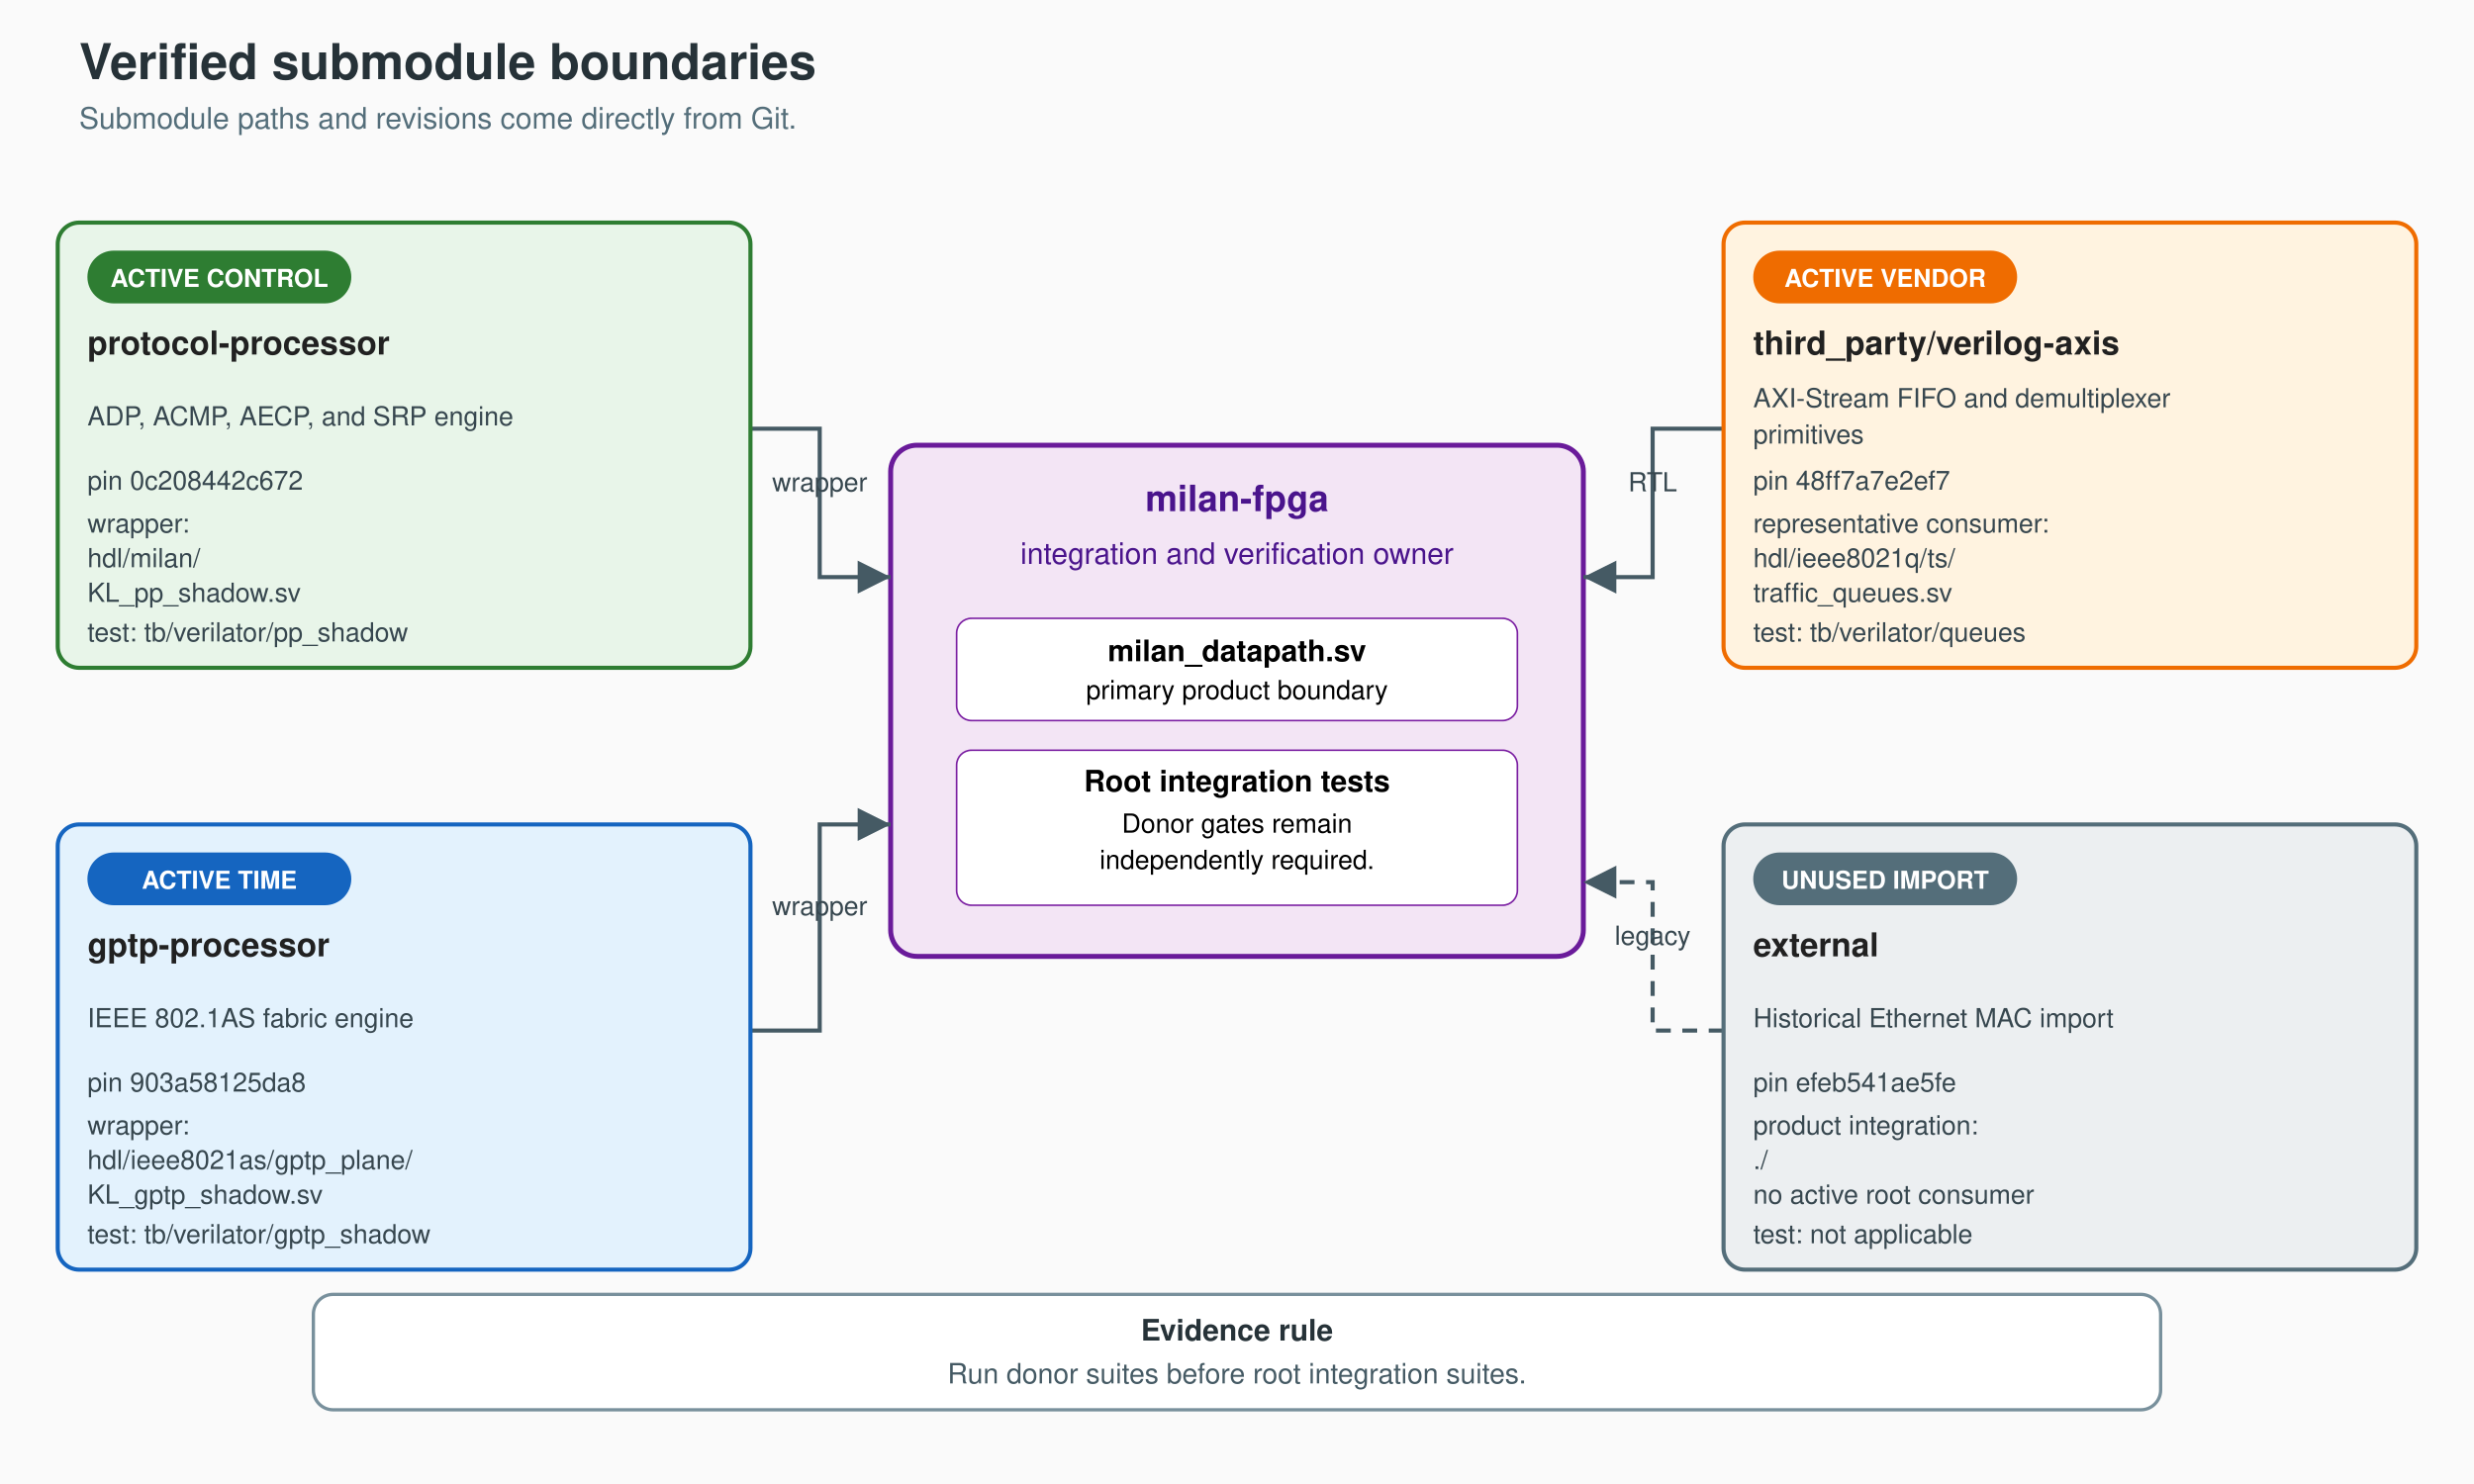
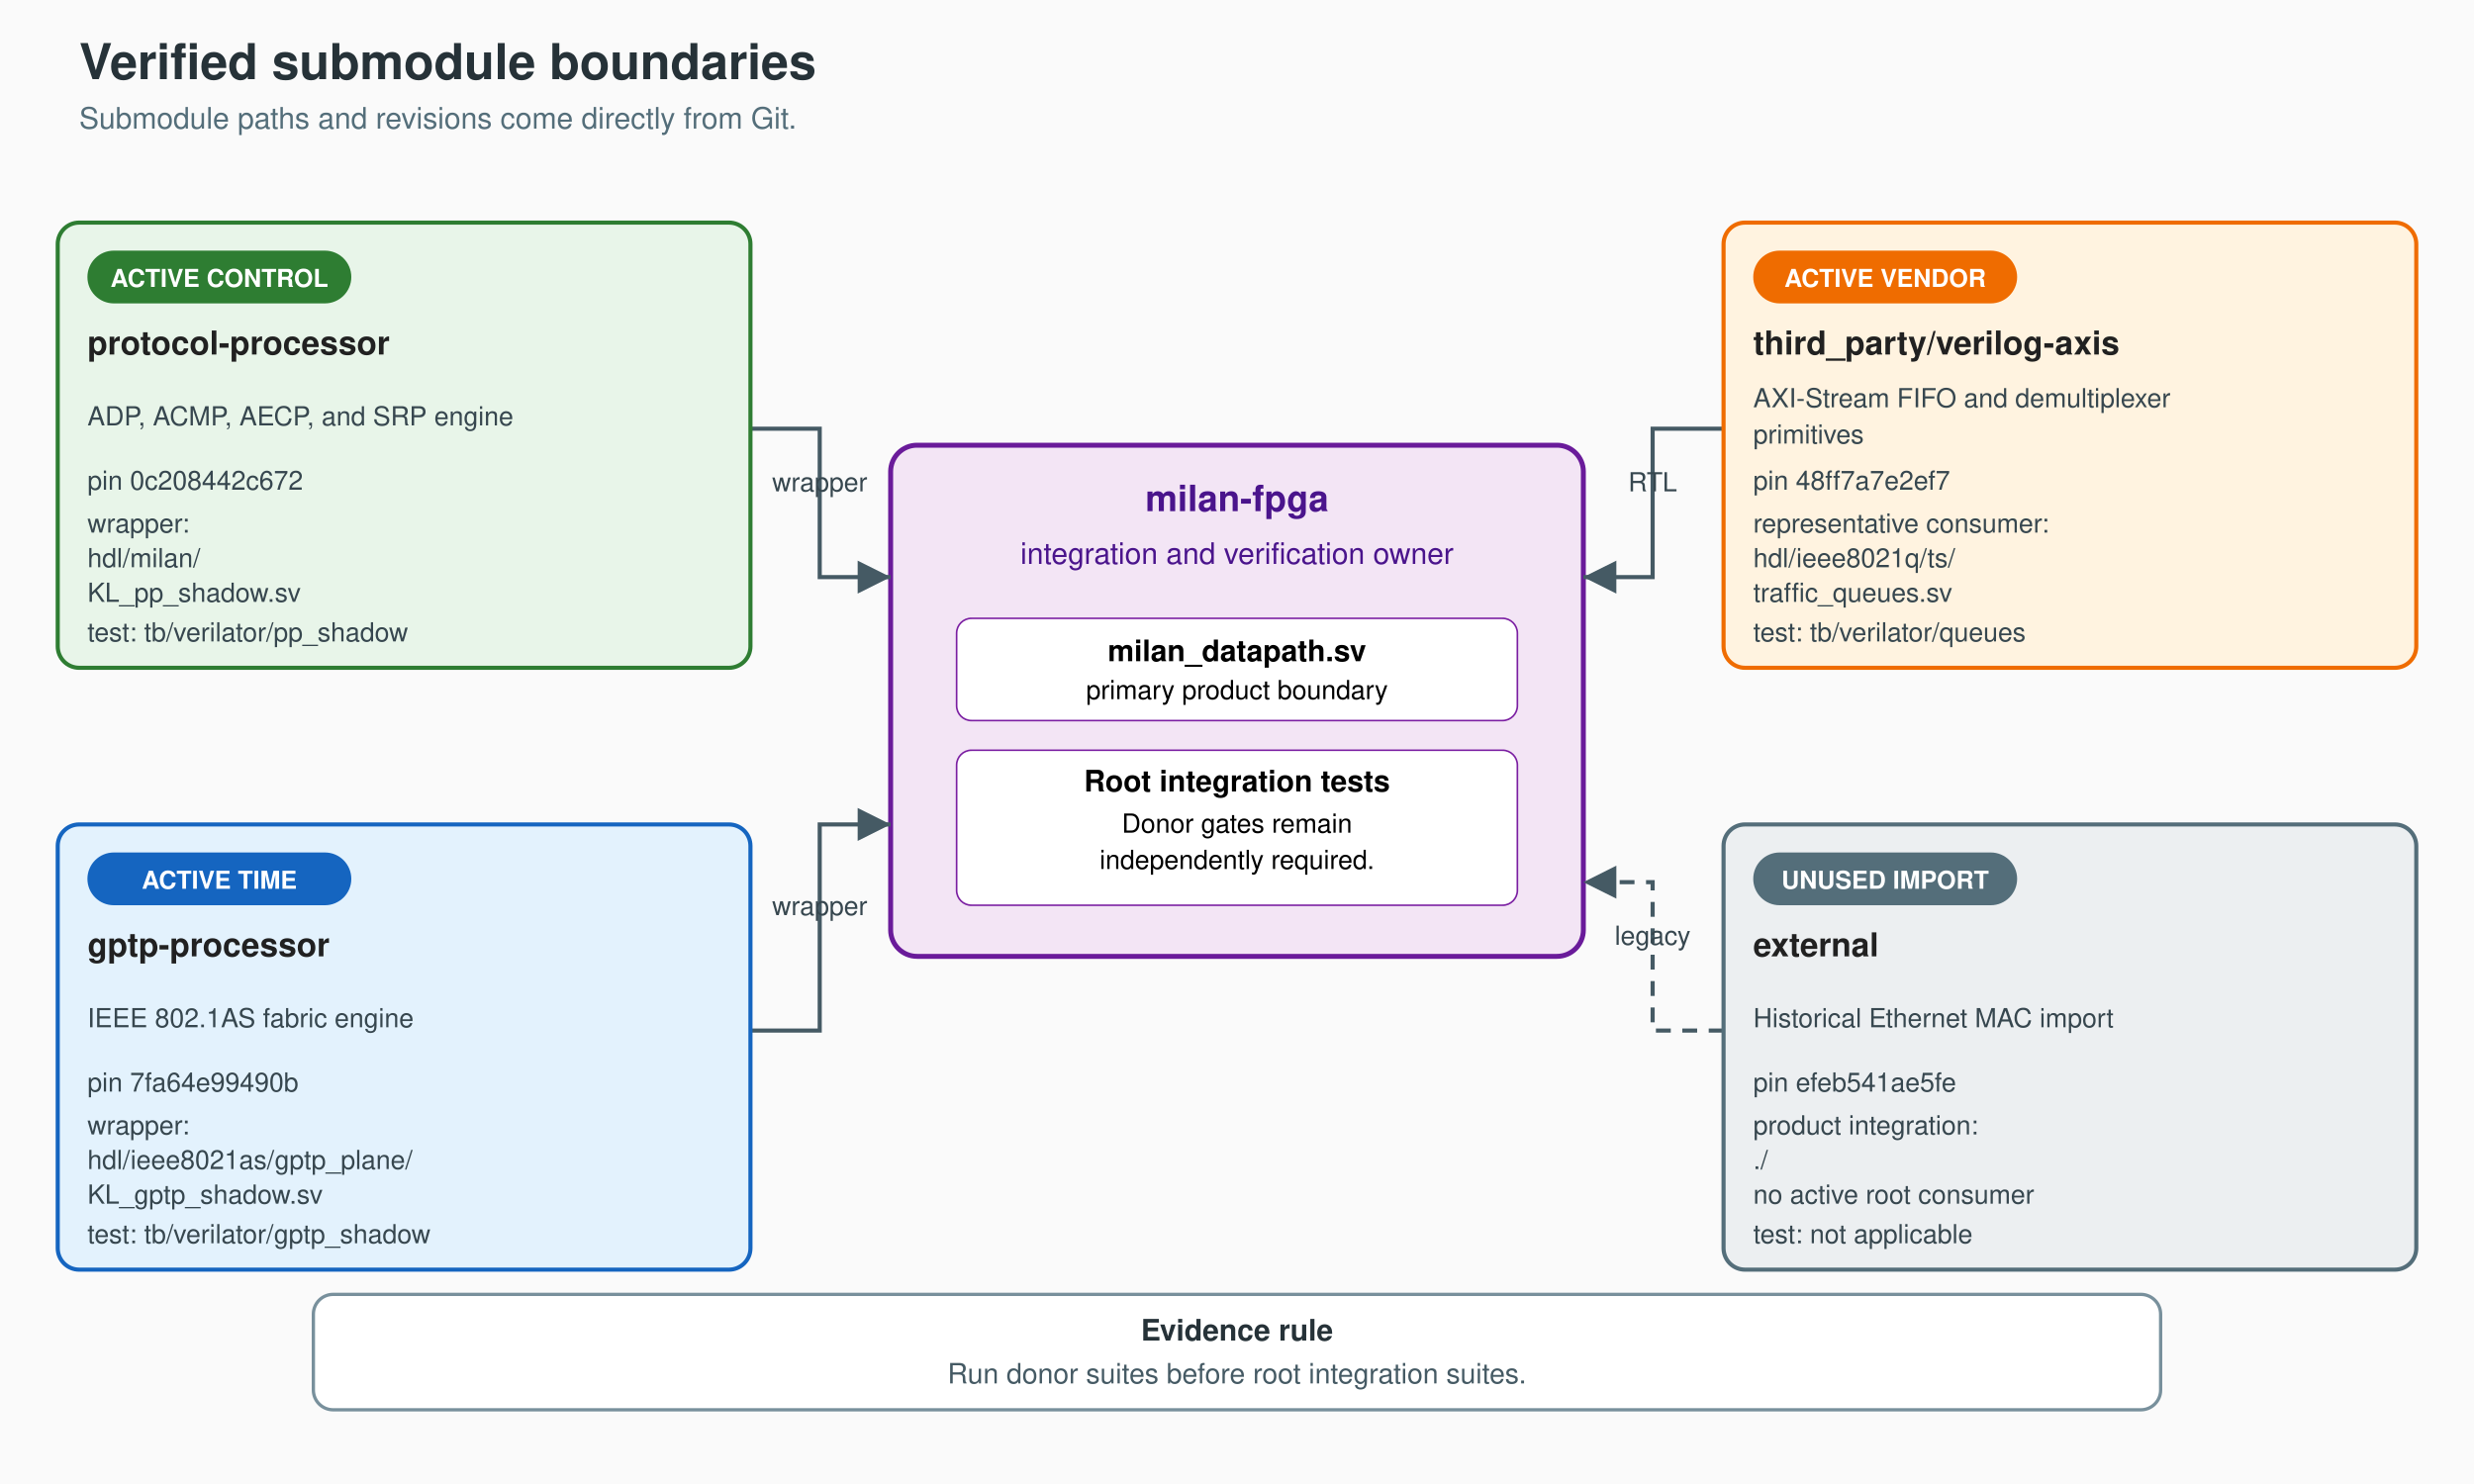
<svg xmlns="http://www.w3.org/2000/svg" width="1500" height="900" viewBox="0 0 1500 900" font-family="Helvetica,Arial,sans-serif">
  <rect width="1500" height="900" fill="#FAFAFA" />
  <defs>
    <marker id="arrow" markerWidth="12" markerHeight="12" refX="8" refY="4" orient="auto">
      <path d="M0,0 L8,4 L0,8 Z" fill="#455A64" />
    </marker>
  </defs>
  <text x="48" y="48" font-size="30" font-weight="bold" fill="#263238">Verified submodule boundaries</text>
  <text x="48" y="78" font-size="18" fill="#546E7A">Submodule paths and revisions come directly from Git.</text>
  <rect x="540" y="270" width="420" height="310" rx="16" fill="#F3E5F5" stroke="#6A1B9A" stroke-width="3" />
  <text x="750" y="310" text-anchor="middle" font-size="22" font-weight="bold" fill="#4A148C">milan-fpga</text>
  <text x="750" y="342" text-anchor="middle" font-size="18" fill="#4A148C">integration and verification owner</text>
  <rect x="580" y="375" width="340" height="62" rx="9" fill="#FFFFFF" stroke="#7B1FA2" />
  <text x="750" y="401" text-anchor="middle" font-size="18" font-weight="bold">milan_datapath.sv</text>
  <text x="750" y="424" text-anchor="middle" font-size="16">primary product boundary</text>
  <rect x="580" y="455" width="340" height="94" rx="9" fill="#FFFFFF" stroke="#7B1FA2" />
  <text x="750" y="480" text-anchor="middle" font-size="18" font-weight="bold">Root integration tests</text>
  <text x="750" y="505" text-anchor="middle" font-size="16">Donor gates remain</text>
  <text x="750" y="527" text-anchor="middle" font-size="16">independently required.</text>
  <path d="M455,260 L497,260 L497,350 L540,350" fill="none" stroke="#455A64" stroke-width="2.5" marker-end="url(#arrow)" />
  <text x="497" y="298" text-anchor="middle" font-size="16" fill="#37474F">wrapper</text>
  <path d="M455,625 L497,625 L497,500 L540,500" fill="none" stroke="#455A64" stroke-width="2.5" marker-end="url(#arrow)" />
  <text x="497" y="555" text-anchor="middle" font-size="16" fill="#37474F">wrapper</text>
  <path d="M1045,260 L1002,260 L1002,350 L960,350" fill="none" stroke="#455A64" stroke-width="2.5" marker-end="url(#arrow)" />
  <text x="1002" y="298" text-anchor="middle" font-size="16" fill="#37474F">RTL</text>
  <path d="M1045,625 L1002,625 L1002,535 L960,535" fill="none" stroke="#455A64" stroke-width="2.5" marker-end="url(#arrow)" stroke-dasharray="9,7" />
  <text x="1002" y="573" text-anchor="middle" font-size="16" fill="#37474F">legacy</text>
  <rect x="35" y="135" width="420" height="270" rx="13" fill="#E8F5E9" stroke="#2E7D32" stroke-width="2.5" />
  <rect x="53" y="152" width="160" height="32" rx="16" fill="#2E7D32" />
  <text x="133" y="174" text-anchor="middle" font-size="15" font-weight="bold" fill="#FFFFFF">ACTIVE CONTROL</text>
  <text x="53" y="215" font-size="20" font-weight="bold" fill="#212121">protocol-processor</text>
  <text x="53" y="258" font-size="16" fill="#37474F">ADP, ACMP, AECP, and SRP engine</text>
  <text x="53" y="297" font-size="16" fill="#37474F">pin 0c208442c672</text>
  <text x="53" y="323" font-size="16" fill="#37474F">wrapper:</text>
  <text x="53" y="344" font-size="16" fill="#37474F">hdl/milan/</text>
  <text x="53" y="365" font-size="16" fill="#37474F">KL_pp_shadow.sv</text>
  <text x="53" y="389" font-size="16" fill="#37474F">test: tb/verilator/pp_shadow</text>
  <rect x="35" y="500" width="420" height="270" rx="13" fill="#E3F2FD" stroke="#1565C0" stroke-width="2.5" />
  <rect x="53" y="517" width="160" height="32" rx="16" fill="#1565C0" />
  <text x="133" y="539" text-anchor="middle" font-size="15" font-weight="bold" fill="#FFFFFF">ACTIVE TIME</text>
  <text x="53" y="580" font-size="20" font-weight="bold" fill="#212121">gptp-processor</text>
  <text x="53" y="623" font-size="16" fill="#37474F">IEEE 802.1AS fabric engine</text>
-   <text x="53" y="662" font-size="16" fill="#37474F">pin 903a58125da8</text>
+   <text x="53" y="662" font-size="16" fill="#37474F">pin 7fa64e99490b</text>
  <text x="53" y="688" font-size="16" fill="#37474F">wrapper:</text>
  <text x="53" y="709" font-size="16" fill="#37474F">hdl/ieee8021as/gptp_plane/</text>
  <text x="53" y="730" font-size="16" fill="#37474F">KL_gptp_shadow.sv</text>
  <text x="53" y="754" font-size="16" fill="#37474F">test: tb/verilator/gptp_shadow</text>
  <rect x="1045" y="135" width="420" height="270" rx="13" fill="#FFF3E0" stroke="#EF6C00" stroke-width="2.5" />
  <rect x="1063" y="152" width="160" height="32" rx="16" fill="#EF6C00" />
  <text x="1143" y="174" text-anchor="middle" font-size="15" font-weight="bold" fill="#FFFFFF">ACTIVE VENDOR</text>
  <text x="1063" y="215" font-size="20" font-weight="bold" fill="#212121">third_party/verilog-axis</text>
  <text x="1063" y="247" font-size="16" fill="#37474F">AXI-Stream FIFO and demultiplexer</text>
  <text x="1063" y="269" font-size="16" fill="#37474F">primitives</text>
  <text x="1063" y="297" font-size="16" fill="#37474F">pin 48ff7a7e2ef7</text>
  <text x="1063" y="323" font-size="16" fill="#37474F">representative consumer:</text>
  <text x="1063" y="344" font-size="16" fill="#37474F">hdl/ieee8021q/ts/</text>
  <text x="1063" y="365" font-size="16" fill="#37474F">traffic_queues.sv</text>
  <text x="1063" y="389" font-size="16" fill="#37474F">test: tb/verilator/queues</text>
  <rect x="1045" y="500" width="420" height="270" rx="13" fill="#ECEFF1" stroke="#546E7A" stroke-width="2.5" />
  <rect x="1063" y="517" width="160" height="32" rx="16" fill="#546E7A" />
  <text x="1143" y="539" text-anchor="middle" font-size="15" font-weight="bold" fill="#FFFFFF">UNUSED IMPORT</text>
  <text x="1063" y="580" font-size="20" font-weight="bold" fill="#212121">external</text>
  <text x="1063" y="623" font-size="16" fill="#37474F">Historical Ethernet MAC import</text>
  <text x="1063" y="662" font-size="16" fill="#37474F">pin efeb541ae5fe</text>
  <text x="1063" y="688" font-size="16" fill="#37474F">product integration:</text>
  <text x="1063" y="709" font-size="16" fill="#37474F">./</text>
  <text x="1063" y="730" font-size="16" fill="#37474F">no active root consumer</text>
  <text x="1063" y="754" font-size="16" fill="#37474F">test: not applicable</text>
  <rect x="190" y="785" width="1120" height="70" rx="12" fill="#FFFFFF" stroke="#78909C" stroke-width="2" />
  <text x="750" y="813" text-anchor="middle" font-size="18" font-weight="bold" fill="#263238">Evidence rule</text>
  <text x="750" y="839" text-anchor="middle" font-size="17" fill="#455A64">Run donor suites before root integration suites.</text>
</svg>
